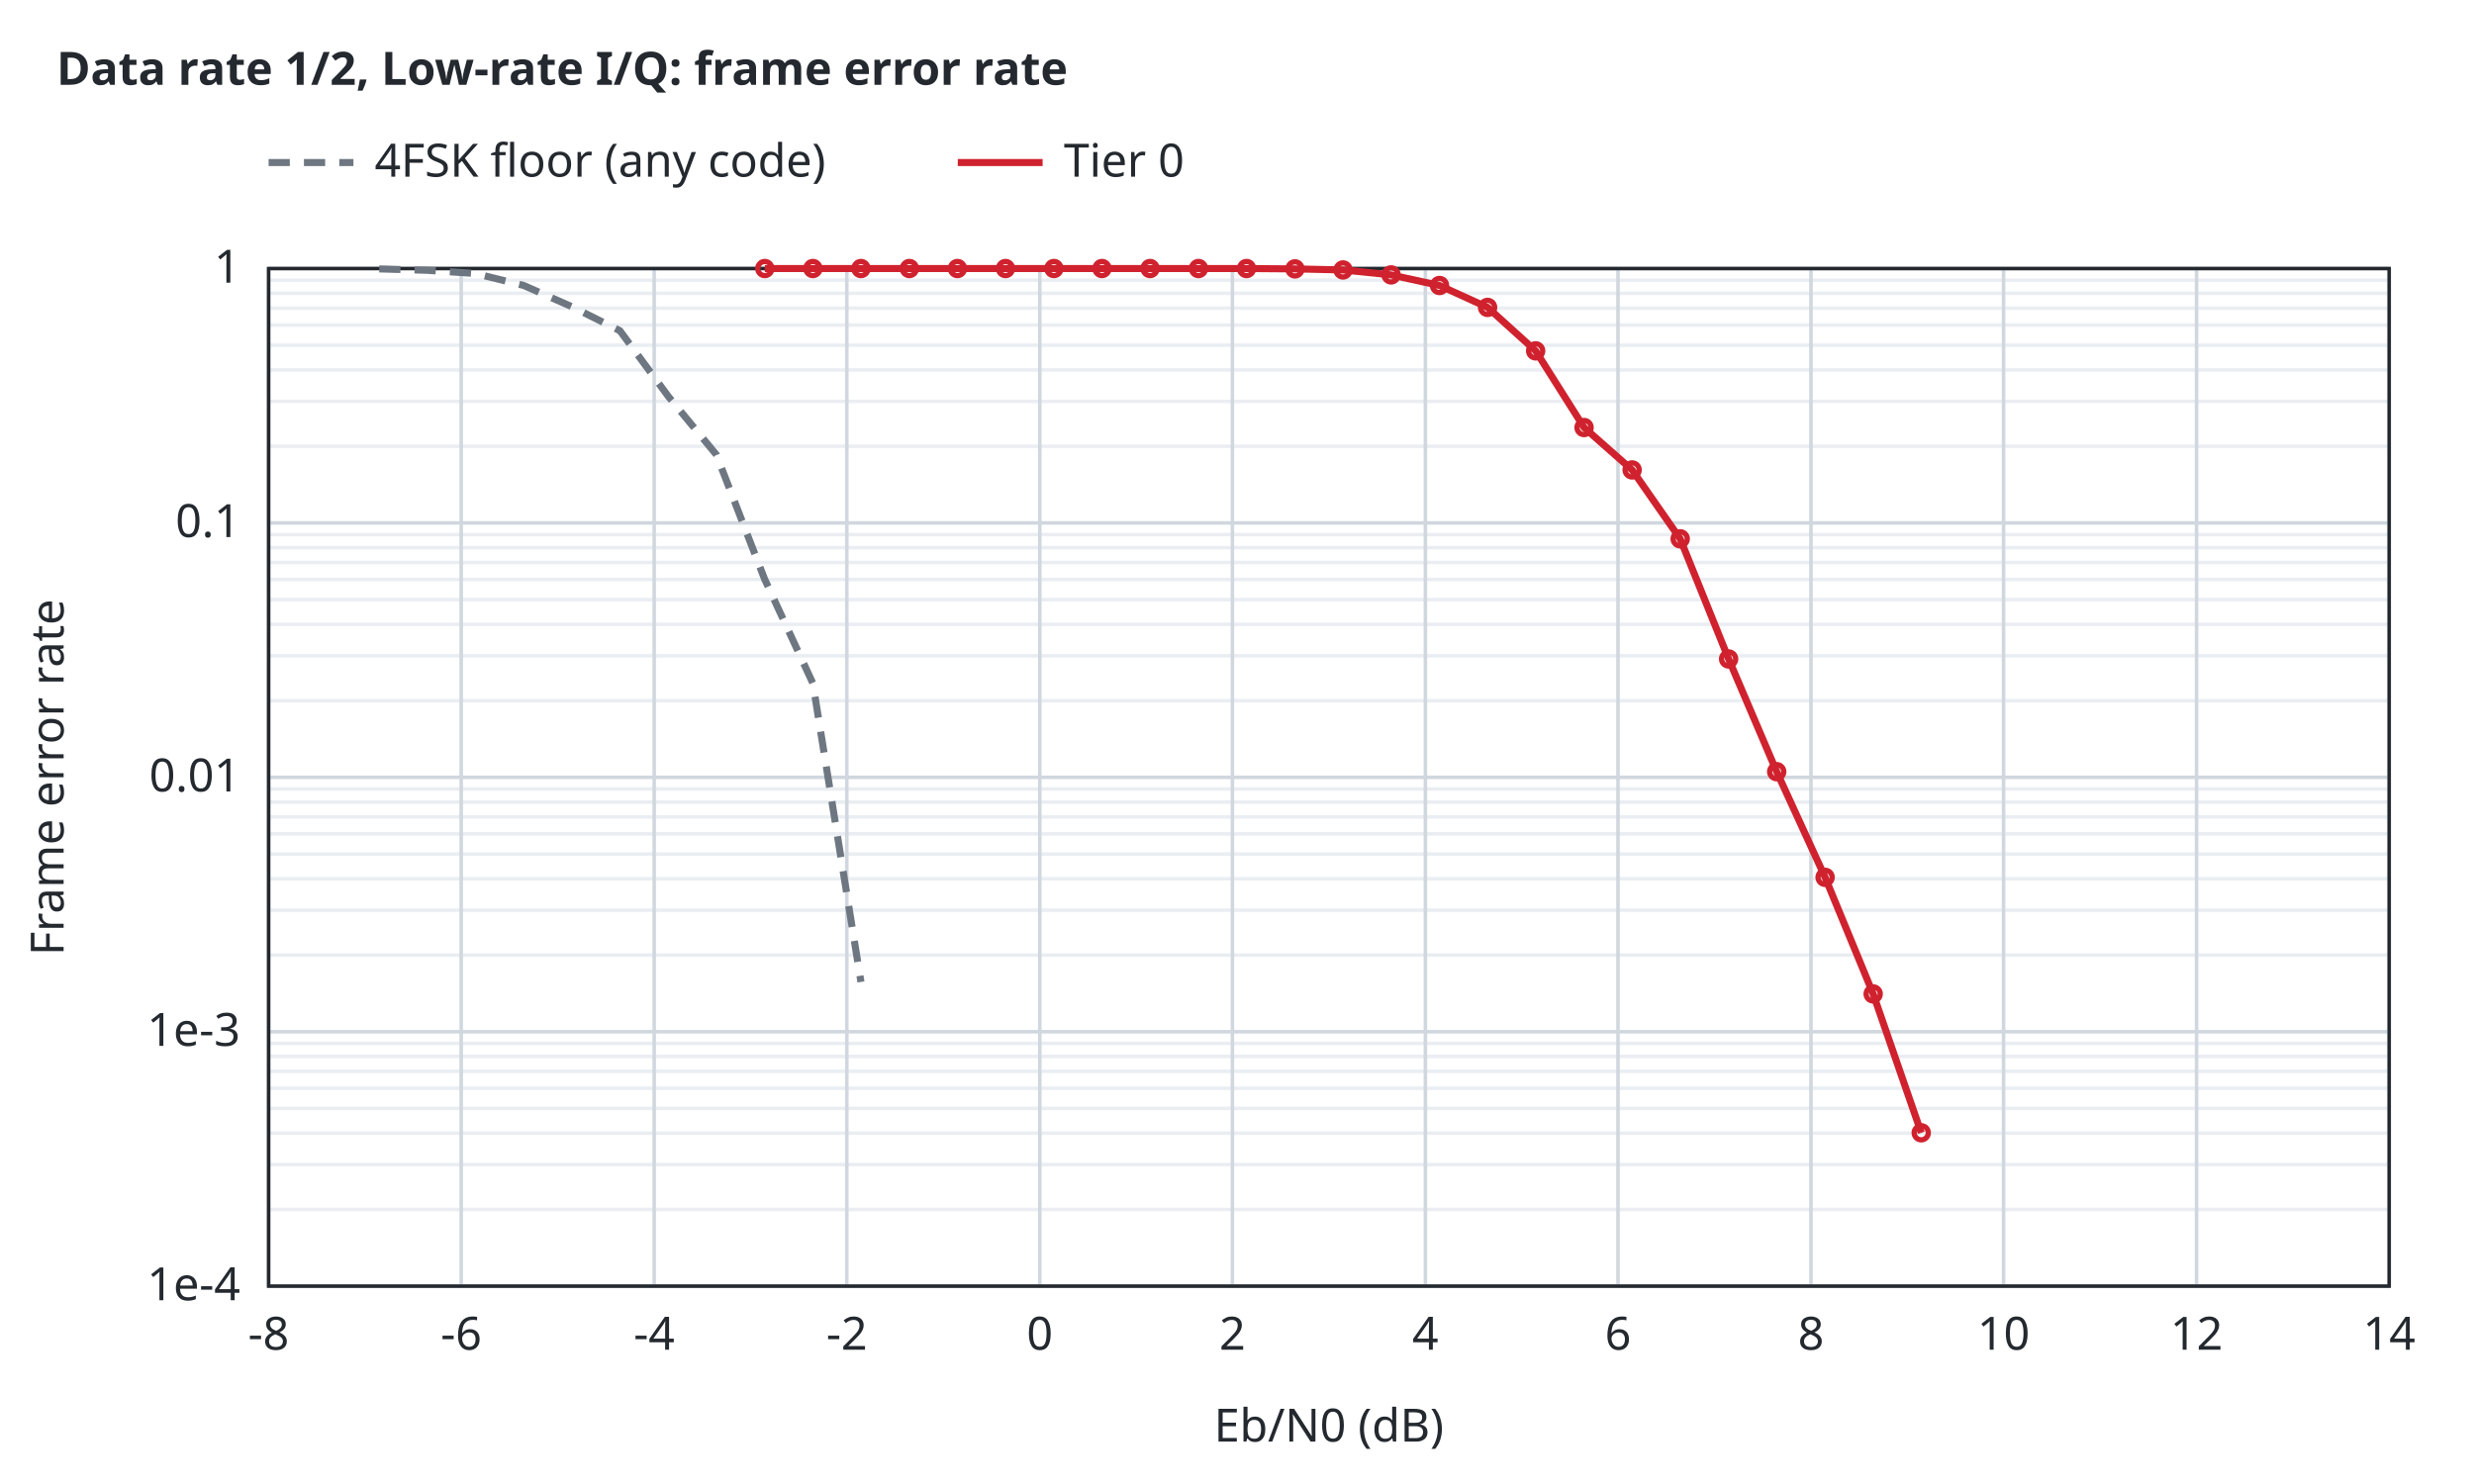
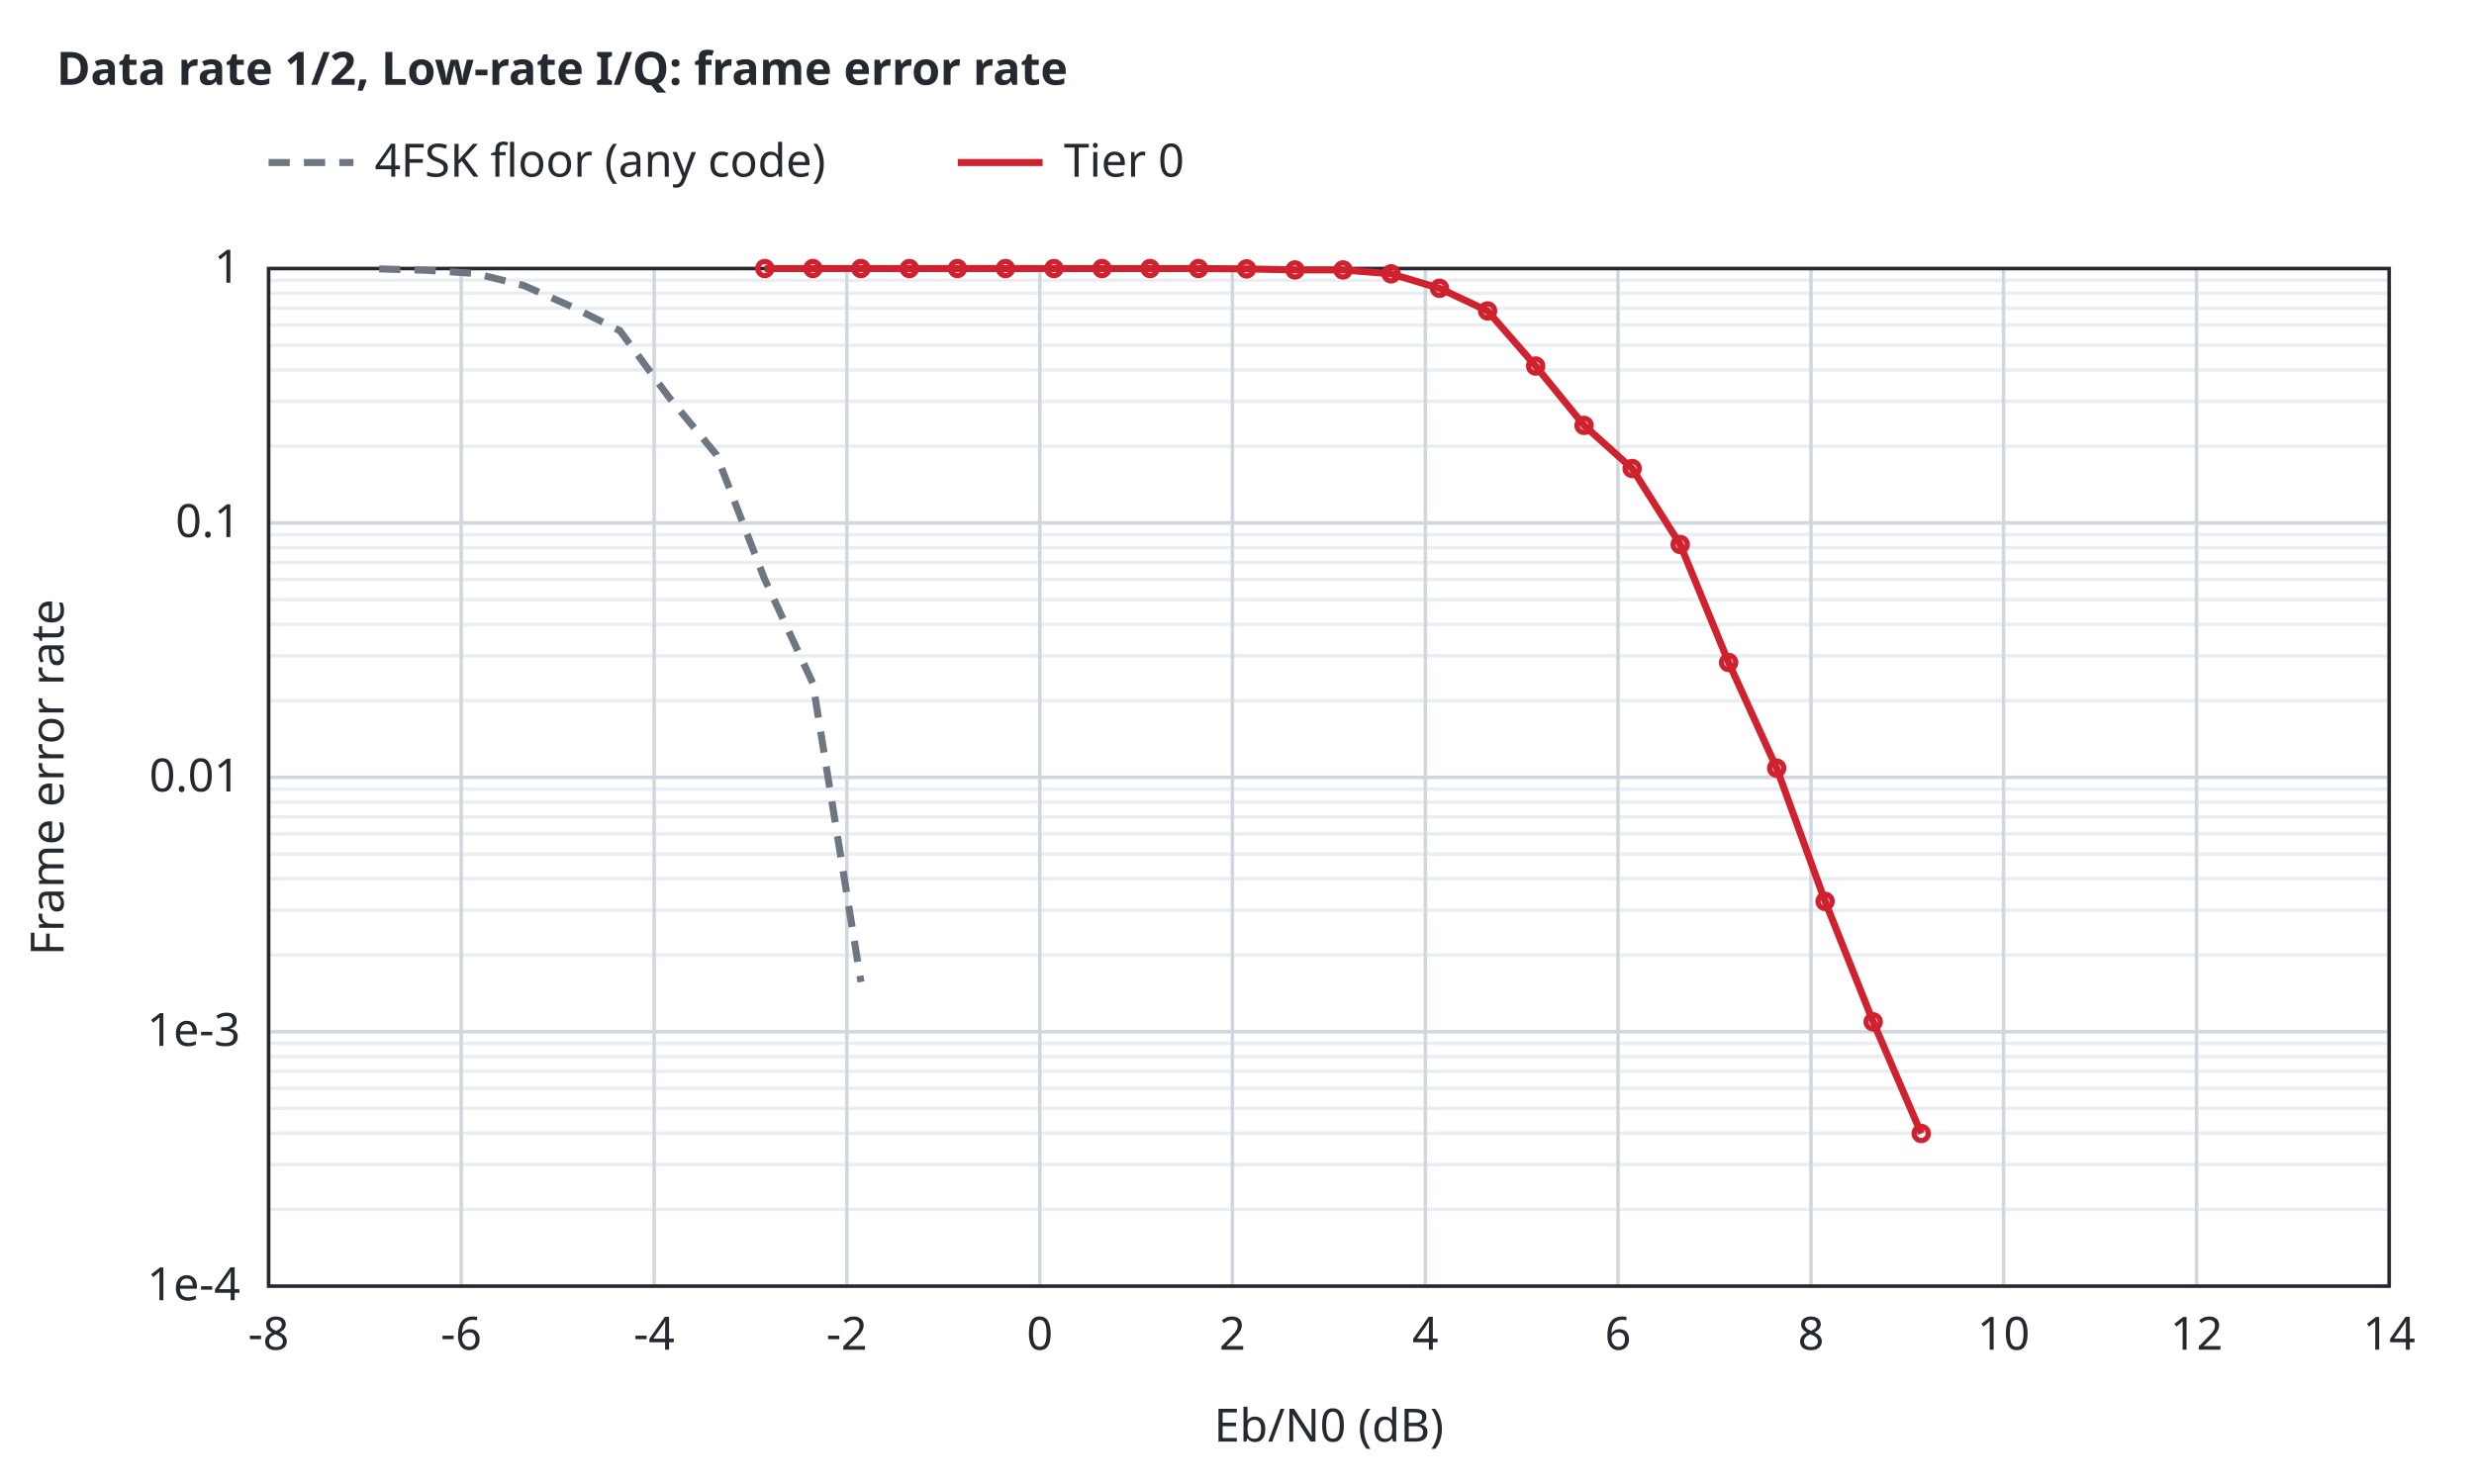
<svg xmlns="http://www.w3.org/2000/svg" width="700" height="420" viewBox="0 0 700 420">
  <style>text{font-family:sans-serif;font-size:13px;fill:#24292f}.t{font-weight:600}.bg{fill:#ffffff}.ax{stroke:#24292f;stroke-width:1;fill:none}.gr{stroke:#d0d7de;stroke-width:1}.mi{stroke:#eaeef2;stroke-width:1}.r0{stroke:#6e7781}.r1{stroke:#bc4c00}.r2{stroke:#8250df}.r3{stroke:#1b7c83}.r4{stroke:#9a6700}.s1{stroke:#cf222e}.s2{stroke:#0969da}.s3{stroke:#1a7f37}.s4{stroke:#9a6700}.q0{fill:#6e7781}.q1{fill:#bc4c00}.q2{fill:#8250df}.f1{fill:#cf222e}.f2{fill:#0969da}.f3{fill:#1a7f37}.f4{fill:#9a6700}.l{fill:none;stroke-width:2}.p{fill:none;stroke-width:1.5}.e{fill:none;stroke-width:1;stroke-opacity:.25}@media (prefers-color-scheme:dark){text{fill:#e6edf3}.bg{fill:#0d1117}.ax{stroke:#8b949e}.gr{stroke:#30363d}.mi{stroke:#21262d}.r0{stroke:#8b949e}.r1{stroke:#f0883e}.r2{stroke:#d2a8ff}.r3{stroke:#39c5cf}.r4{stroke:#d29922}.s1{stroke:#ff7b72}.s2{stroke:#58a6ff}.s3{stroke:#3fb950}.s4{stroke:#d29922}.q0{fill:#8b949e}.q1{fill:#f0883e}.q2{fill:#d2a8ff}.f1{fill:#ff7b72}.f2{fill:#58a6ff}.f3{fill:#3fb950}.f4{fill:#d29922}}</style>
  <rect class="bg" width="100%" height="100%" />
  <text class="t" x="16" y="24">Data rate 1/2, Low-rate I/Q: frame error rate</text>
  <line class="mi" x1="76.0" y1="342.3" x2="676.0" y2="342.3" />
  <line class="mi" x1="76.0" y1="329.6" x2="676.0" y2="329.6" />
  <line class="mi" x1="76.0" y1="320.7" x2="676.0" y2="320.7" />
  <line class="mi" x1="76.0" y1="313.7" x2="676.0" y2="313.7" />
  <line class="mi" x1="76.0" y1="308.0" x2="676.0" y2="308.0" />
  <line class="mi" x1="76.0" y1="303.2" x2="676.0" y2="303.2" />
  <line class="mi" x1="76.0" y1="299.0" x2="676.0" y2="299.0" />
  <line class="mi" x1="76.0" y1="295.3" x2="676.0" y2="295.3" />
  <line class="mi" x1="76.0" y1="270.3" x2="676.0" y2="270.3" />
  <line class="mi" x1="76.0" y1="257.6" x2="676.0" y2="257.6" />
  <line class="mi" x1="76.0" y1="248.7" x2="676.0" y2="248.7" />
  <line class="mi" x1="76.0" y1="241.7" x2="676.0" y2="241.7" />
  <line class="mi" x1="76.0" y1="236.0" x2="676.0" y2="236.0" />
  <line class="mi" x1="76.0" y1="231.2" x2="676.0" y2="231.2" />
  <line class="mi" x1="76.0" y1="227.0" x2="676.0" y2="227.0" />
  <line class="mi" x1="76.0" y1="223.3" x2="676.0" y2="223.3" />
  <line class="mi" x1="76.0" y1="198.3" x2="676.0" y2="198.3" />
  <line class="mi" x1="76.0" y1="185.6" x2="676.0" y2="185.6" />
  <line class="mi" x1="76.0" y1="176.7" x2="676.0" y2="176.7" />
  <line class="mi" x1="76.0" y1="169.7" x2="676.0" y2="169.7" />
  <line class="mi" x1="76.0" y1="164.0" x2="676.0" y2="164.0" />
  <line class="mi" x1="76.0" y1="159.2" x2="676.0" y2="159.2" />
  <line class="mi" x1="76.0" y1="155.0" x2="676.0" y2="155.0" />
  <line class="mi" x1="76.0" y1="151.3" x2="676.0" y2="151.3" />
  <line class="mi" x1="76.0" y1="126.3" x2="676.0" y2="126.3" />
  <line class="mi" x1="76.0" y1="113.6" x2="676.0" y2="113.6" />
  <line class="mi" x1="76.0" y1="104.7" x2="676.0" y2="104.7" />
  <line class="mi" x1="76.0" y1="97.7" x2="676.0" y2="97.7" />
  <line class="mi" x1="76.0" y1="92.0" x2="676.0" y2="92.0" />
  <line class="mi" x1="76.0" y1="87.2" x2="676.0" y2="87.2" />
  <line class="mi" x1="76.0" y1="83.0" x2="676.0" y2="83.0" />
  <line class="mi" x1="76.0" y1="79.3" x2="676.0" y2="79.3" />
  <line class="gr" x1="76.0" y1="364.0" x2="76.0" y2="76.0" />
  <text x="76.0" y="382.0" text-anchor="middle">-8</text>
  <line class="gr" x1="130.5" y1="364.0" x2="130.5" y2="76.0" />
  <text x="130.5" y="382.0" text-anchor="middle">-6</text>
  <line class="gr" x1="185.1" y1="364.0" x2="185.1" y2="76.0" />
  <text x="185.1" y="382.0" text-anchor="middle">-4</text>
  <line class="gr" x1="239.6" y1="364.0" x2="239.6" y2="76.0" />
  <text x="239.6" y="382.0" text-anchor="middle">-2</text>
  <line class="gr" x1="294.2" y1="364.0" x2="294.2" y2="76.0" />
  <text x="294.2" y="382.0" text-anchor="middle">0</text>
  <line class="gr" x1="348.7" y1="364.0" x2="348.7" y2="76.0" />
  <text x="348.7" y="382.0" text-anchor="middle">2</text>
  <line class="gr" x1="403.3" y1="364.0" x2="403.3" y2="76.0" />
  <text x="403.3" y="382.0" text-anchor="middle">4</text>
  <line class="gr" x1="457.8" y1="364.0" x2="457.8" y2="76.0" />
  <text x="457.8" y="382.0" text-anchor="middle">6</text>
  <line class="gr" x1="512.4" y1="364.0" x2="512.4" y2="76.0" />
  <text x="512.4" y="382.0" text-anchor="middle">8</text>
  <line class="gr" x1="566.9" y1="364.0" x2="566.9" y2="76.0" />
  <text x="566.9" y="382.0" text-anchor="middle">10</text>
  <line class="gr" x1="621.5" y1="364.0" x2="621.5" y2="76.0" />
  <text x="621.5" y="382.0" text-anchor="middle">12</text>
  <line class="gr" x1="676.0" y1="364.0" x2="676.0" y2="76.0" />
  <text x="676.0" y="382.0" text-anchor="middle">14</text>
  <line class="gr" x1="76.0" y1="364.0" x2="676.0" y2="364.0" />
  <text x="68.0" y="368.0" text-anchor="end">1e-4</text>
  <line class="gr" x1="76.0" y1="292.0" x2="676.0" y2="292.0" />
  <text x="68.0" y="296.0" text-anchor="end">1e-3</text>
  <line class="gr" x1="76.0" y1="220.0" x2="676.0" y2="220.0" />
  <text x="68.0" y="224.0" text-anchor="end">0.01</text>
  <line class="gr" x1="76.0" y1="148.0" x2="676.0" y2="148.0" />
  <text x="68.0" y="152.0" text-anchor="end">0.1</text>
  <line class="gr" x1="76.0" y1="76.0" x2="676.0" y2="76.0" />
  <text x="68.0" y="80.0" text-anchor="end">1</text>
  <rect class="ax" x="76.0" y="76.0" width="600.0" height="288.0" />
  <text x="376.0" y="408.0" text-anchor="middle">Eb/N0 (dB)</text>
  <text x="18" y="220.0" text-anchor="middle" transform="rotate(-90 18 220.0)">Frame error rate</text>
  <path class="l r0" stroke-dasharray="6 4" d="M107.3,76.1 L120.9,76.5 L134.5,77.4 L148.2,80.8 L161.8,86.8 L175.4,93.6 L189.1,112.2 L202.7,128.7 L216.3,163.8 L230.0,193.4 L243.6,277.9" />
-   <path class="l s1" d="M216.4,76.0 L230.0,76.0 L243.6,76.0 L257.3,76.0 L270.9,76.0 L284.5,76.0 L298.2,76.0 L311.8,76.0 L325.4,76.0 L339.1,76.0 L352.7,76.0 L366.4,76.1 L380.0,76.4 L393.6,77.8 L407.3,80.8 L420.9,87.0 L434.5,99.3 L448.2,121.0 L461.8,133.0 L475.4,152.5 L489.1,186.5 L502.7,218.4 L516.4,248.3 L530.0,281.3 L543.6,320.6" />
+   <path class="l s1" d="M216.4,76.0 L230.0,76.0 L243.6,76.0 L257.3,76.0 L270.9,76.0 L284.5,76.0 L298.2,76.0 L311.8,76.0 L325.4,76.0 L339.1,76.0 L352.7,76.1 L366.4,76.4 L380.0,76.4 L393.6,77.5 L407.3,81.6 L420.9,88.0 L434.5,103.6 L448.2,120.4 L461.8,132.6 L475.4,154.1 L489.1,187.5 L502.7,217.4 L516.4,255.1 L530.0,289.2 L543.6,320.8" />
  <circle class="p s1" cx="216.4" cy="76.0" r="2" />
  <circle class="p s1" cx="230.0" cy="76.0" r="2" />
  <circle class="p s1" cx="243.6" cy="76.0" r="2" />
  <circle class="p s1" cx="257.3" cy="76.0" r="2" />
  <circle class="p s1" cx="270.9" cy="76.0" r="2" />
  <circle class="p s1" cx="284.5" cy="76.0" r="2" />
  <circle class="p s1" cx="298.2" cy="76.0" r="2" />
  <circle class="p s1" cx="311.8" cy="76.0" r="2" />
  <circle class="p s1" cx="325.4" cy="76.0" r="2" />
  <circle class="p s1" cx="339.1" cy="76.0" r="2" />
-   <circle class="p s1" cx="352.7" cy="76.0" r="2" />
-   <circle class="p s1" cx="366.4" cy="76.1" r="2" />
+   <circle class="p s1" cx="352.7" cy="76.1" r="2" />
+   <circle class="p s1" cx="366.4" cy="76.4" r="2" />
  <circle class="p s1" cx="380.0" cy="76.4" r="2" />
-   <circle class="p s1" cx="393.6" cy="77.8" r="2" />
-   <circle class="p s1" cx="407.3" cy="80.8" r="2" />
-   <circle class="p s1" cx="420.9" cy="87.0" r="2" />
-   <circle class="p s1" cx="434.5" cy="99.3" r="2" />
-   <circle class="p s1" cx="448.2" cy="121.0" r="2" />
-   <circle class="p s1" cx="461.8" cy="133.0" r="2" />
-   <circle class="p s1" cx="475.4" cy="152.5" r="2" />
-   <circle class="p s1" cx="489.1" cy="186.5" r="2" />
-   <circle class="p s1" cx="502.7" cy="218.4" r="2" />
-   <circle class="p s1" cx="516.4" cy="248.3" r="2" />
-   <circle class="p s1" cx="530.0" cy="281.3" r="2" />
-   <circle class="p s1" cx="543.6" cy="320.6" r="2" />
+   <circle class="p s1" cx="393.6" cy="77.5" r="2" />
+   <circle class="p s1" cx="407.3" cy="81.6" r="2" />
+   <circle class="p s1" cx="420.9" cy="88.0" r="2" />
+   <circle class="p s1" cx="434.5" cy="103.6" r="2" />
+   <circle class="p s1" cx="448.2" cy="120.4" r="2" />
+   <circle class="p s1" cx="461.8" cy="132.6" r="2" />
+   <circle class="p s1" cx="475.4" cy="154.1" r="2" />
+   <circle class="p s1" cx="489.1" cy="187.5" r="2" />
+   <circle class="p s1" cx="502.7" cy="217.4" r="2" />
+   <circle class="p s1" cx="516.4" cy="255.1" r="2" />
+   <circle class="p s1" cx="530.0" cy="289.2" r="2" />
+   <circle class="p s1" cx="543.6" cy="320.8" r="2" />
  <line class="l r0" stroke-dasharray="6 4" x1="76.0" y1="46.0" x2="100.0" y2="46.0" />
  <text x="106.0" y="50.0">4FSK floor (any code)</text>
  <line class="l s1" x1="271.0" y1="46.0" x2="295.0" y2="46.0" />
  <text x="301.0" y="50.0">Tier 0</text>
</svg>
